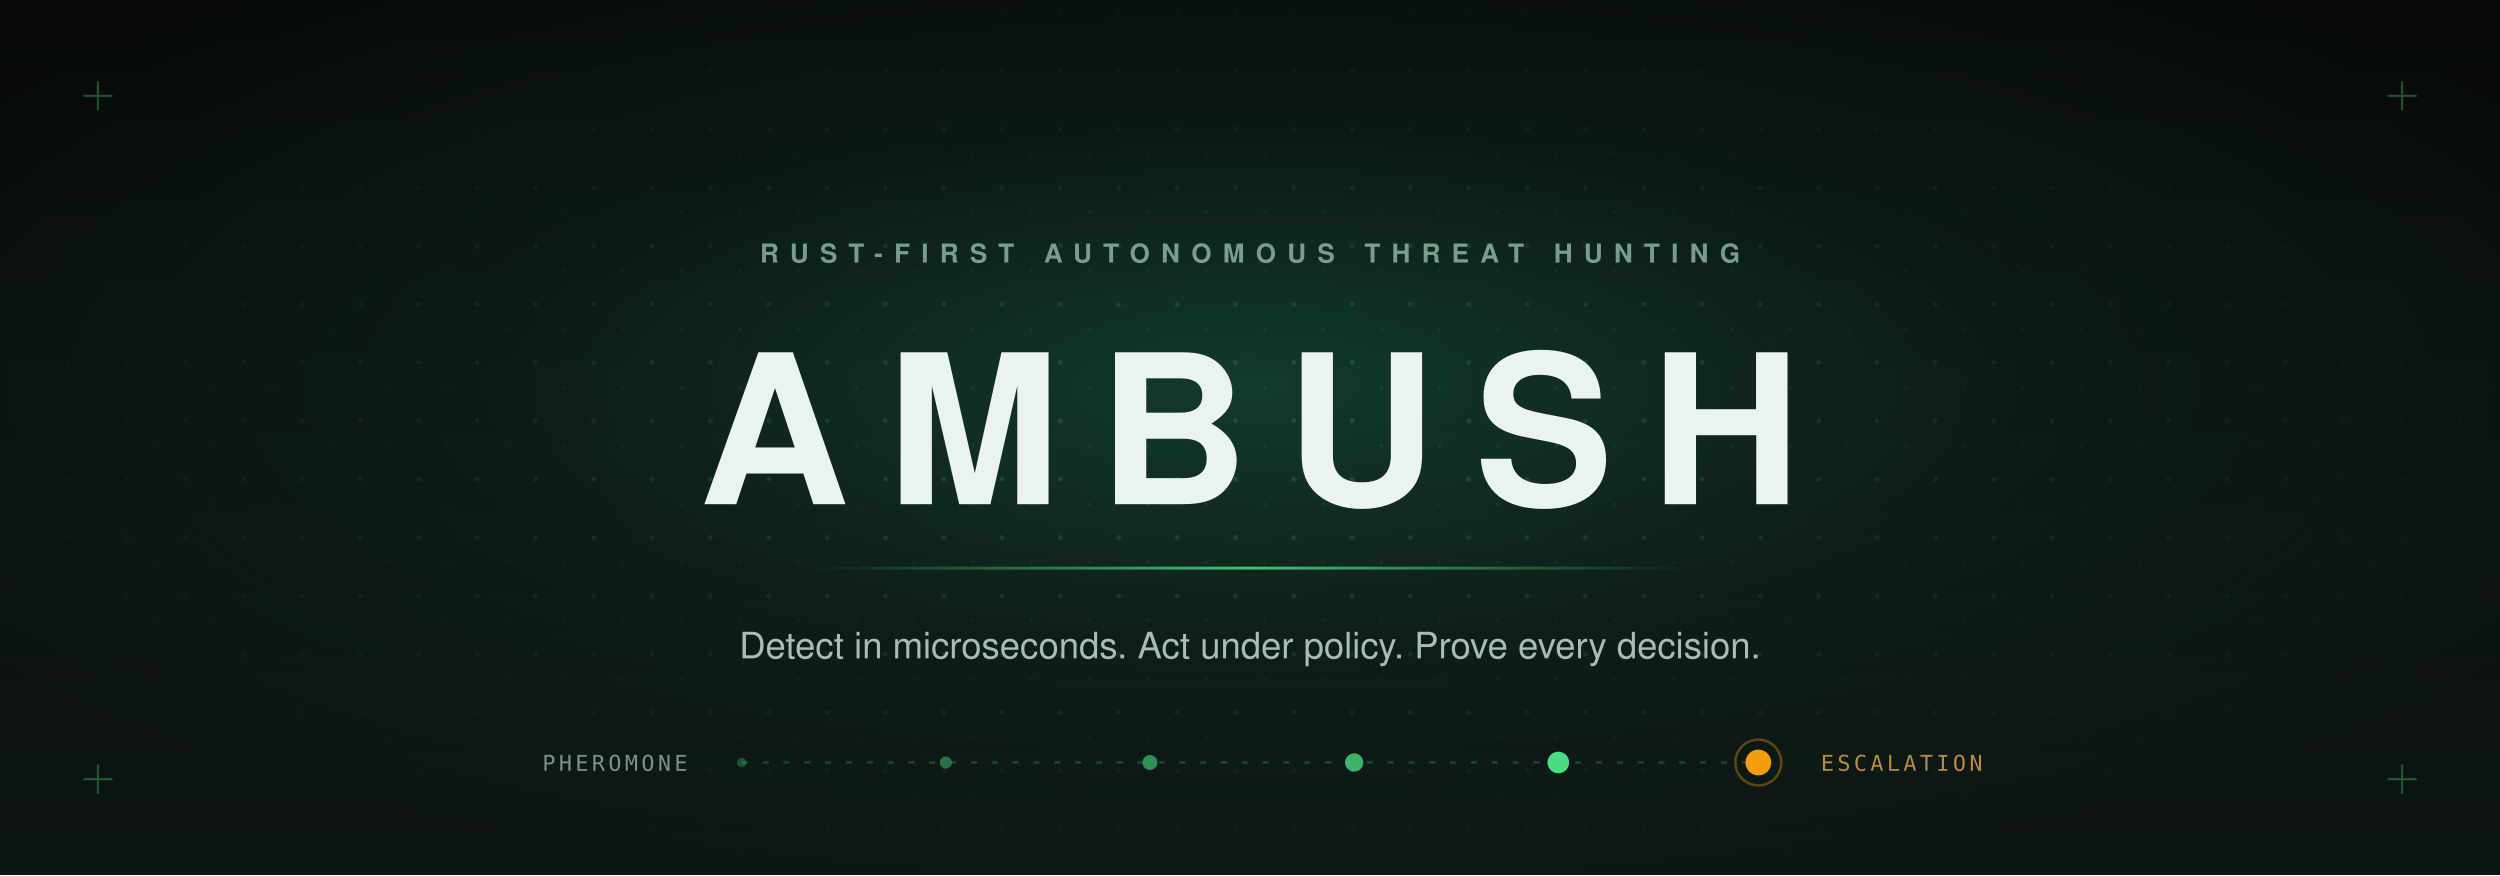
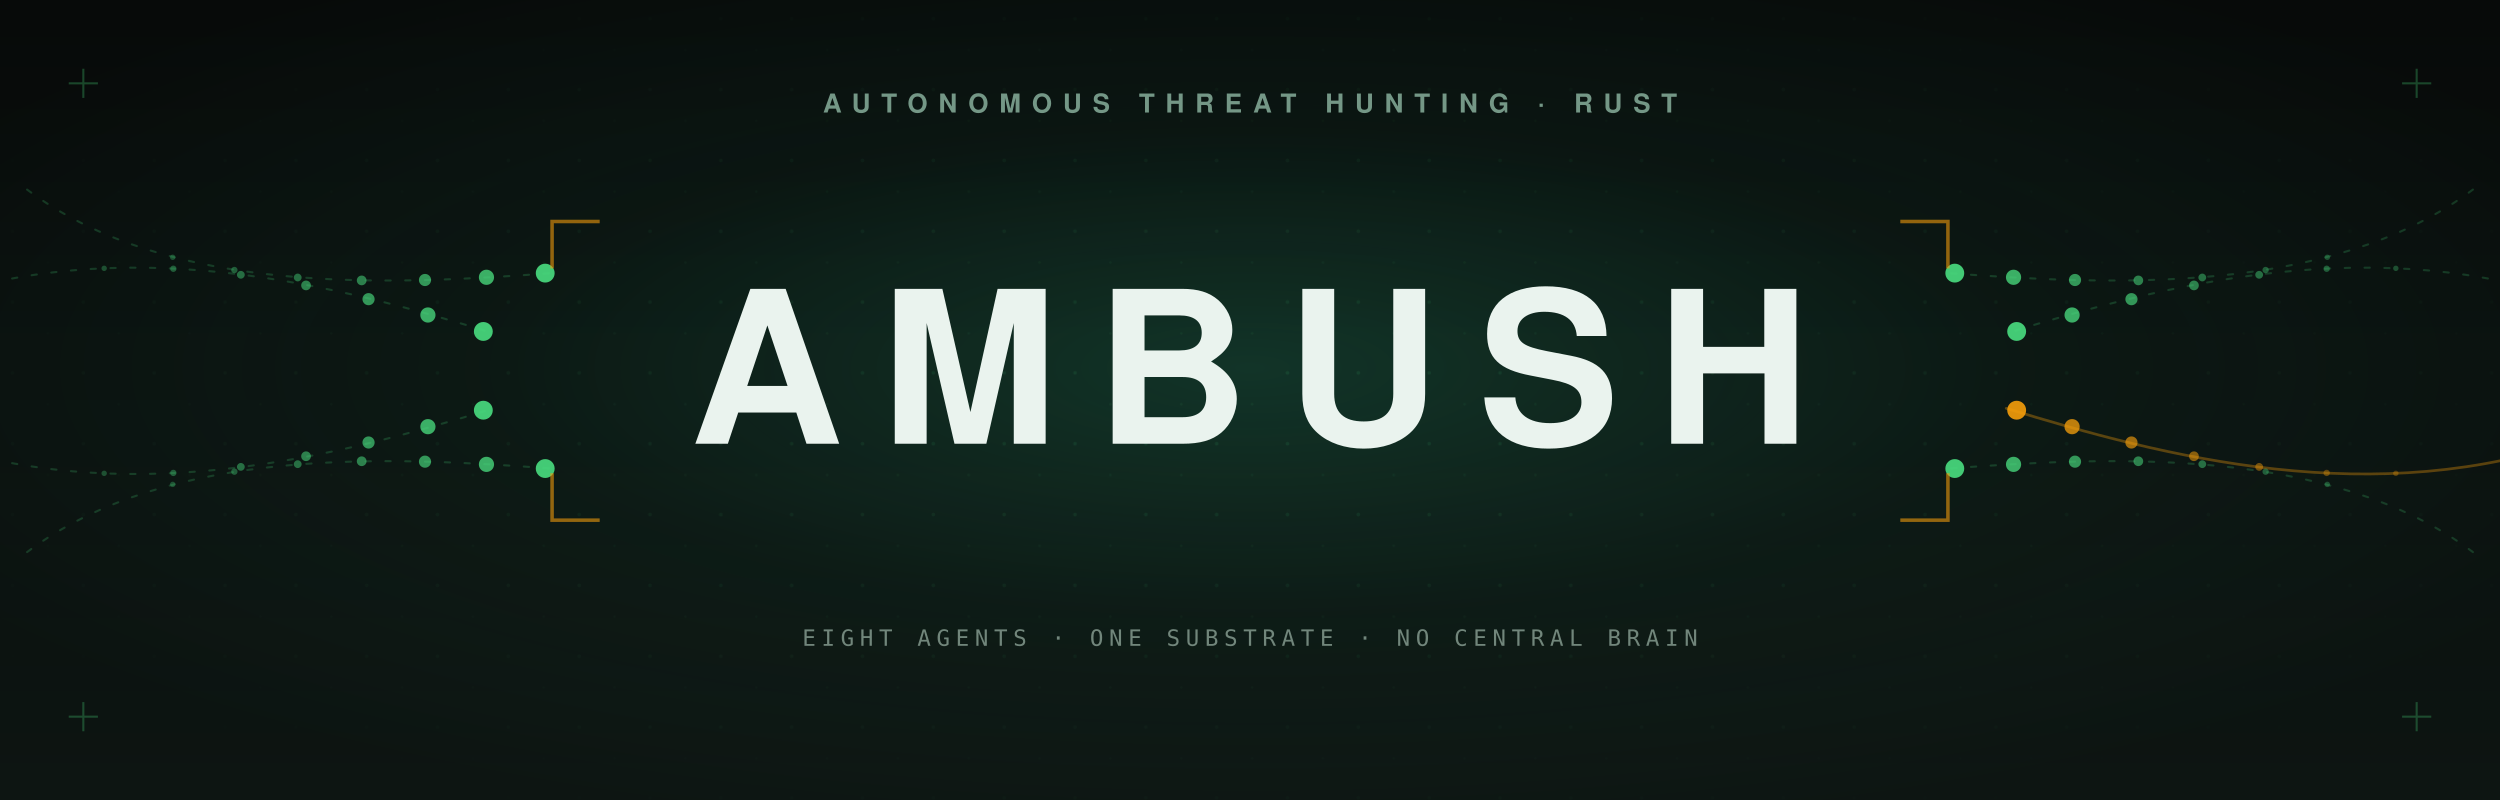
- <svg xmlns="http://www.w3.org/2000/svg" viewBox="0 0 1200 420" width="1200" height="420" role="img" aria-label="Ambush: rust-first autonomous threat hunting. Detect in microseconds, act under policy, prove every decision.">
+ <svg xmlns="http://www.w3.org/2000/svg" viewBox="0 0 1200 384" width="1200" height="384" role="img" aria-label="Ambush: autonomous threat hunting in Rust. Eight detection trails converge from every direction and lock onto a single target.">
  <defs>
    <linearGradient id="h-bg" x1="0" y1="0" x2="0" y2="1">
      <stop offset="0" stop-color="#070a09" />
      <stop offset="1" stop-color="#0d1512" />
    </linearGradient>
-     <radialGradient id="h-glow" cx="50%" cy="44%" r="60%">
-       <stop offset="0" stop-color="#34d399" stop-opacity="0.22" />
-       <stop offset="0.5" stop-color="#34d399" stop-opacity="0.06" />
+     <radialGradient id="h-glow" cx="50%" cy="46%" r="60%">
+       <stop offset="0" stop-color="#34d399" stop-opacity="0.19" />
+       <stop offset="0.5" stop-color="#34d399" stop-opacity="0.05" />
      <stop offset="1" stop-color="#34d399" stop-opacity="0" />
    </radialGradient>
-     <pattern id="h-swarm" width="28" height="28" patternUnits="userSpaceOnUse">
-       <circle cx="5" cy="6" r="1.15" fill="#4ade80" fill-opacity="0.20" />
-       <circle cx="19" cy="18" r="0.75" fill="#4ade80" fill-opacity="0.12" />
+     <pattern id="h-field" width="34" height="34" patternUnits="userSpaceOnUse">
+       <circle cx="6" cy="9" r="0.9" fill="#4ade80" fill-opacity="0.10" />
+       <circle cx="23" cy="24" r="0.6" fill="#4ade80" fill-opacity="0.07" />
    </pattern>
-     <radialGradient id="h-fade" cx="50%" cy="50%" r="54%">
-       <stop offset="0" stop-color="#ffffff" stop-opacity="1" />
-       <stop offset="1" stop-color="#ffffff" stop-opacity="0" />
+     <radialGradient id="h-fade" cx="50%" cy="50%" r="60%">
+       <stop offset="0" stop-color="#fff" stop-opacity="1" />
+       <stop offset="1" stop-color="#fff" stop-opacity="0" />
    </radialGradient>
    <mask id="h-mask">
-       <rect width="1200" height="420" fill="url(#h-fade)" />
+       <rect width="1200" height="384" fill="url(#h-fade)" />
    </mask>
-     <linearGradient id="h-rule" gradientUnits="userSpaceOnUse" x1="390" y1="0" x2="810" y2="0">
-       <stop offset="0" stop-color="#4ade80" stop-opacity="0" />
-       <stop offset="0.5" stop-color="#4ade80" stop-opacity="0.85" />
-       <stop offset="1" stop-color="#4ade80" stop-opacity="0" />
-     </linearGradient>
  </defs>
-   <rect width="1200" height="420" fill="url(#h-bg)" />
-   <rect width="1200" height="420" fill="url(#h-swarm)" mask="url(#h-mask)" />
-   <rect width="1200" height="420" fill="url(#h-glow)" />
-   <g stroke="#4ade80" stroke-opacity="0.34" stroke-width="1">
-     <path d="M40 46 H54 M47 39 V53" />
-     <path d="M1146 46 H1160 M1153 39 V53" />
-     <path d="M40 374 H54 M47 367 V381" />
-     <path d="M1146 374 H1160 M1153 367 V381" />
+   <rect width="1200" height="384" fill="url(#h-bg)" />
+   <rect width="1200" height="384" fill="url(#h-field)" mask="url(#h-mask)" />
+   <rect width="1200" height="384" fill="url(#h-glow)" />
+   <g>
+     <path d="M1187 91 C1119 142 1013 137 934 131" fill="none" stroke="#4ade80" stroke-opacity="0.2" stroke-width="1" stroke-dasharray="2.5 7" stroke-linecap="round" />
+     <circle cx="1117.1" cy="123.5" r="1.30" fill="#4ade80" fill-opacity="0.30" />
+     <circle cx="1087.5" cy="129.6" r="1.53" fill="#4ade80" fill-opacity="0.36" />
+     <circle cx="1057.1" cy="133.2" r="1.87" fill="#4ade80" fill-opacity="0.44" />
+     <circle cx="1026.4" cy="134.6" r="2.33" fill="#4ade80" fill-opacity="0.53" />
+     <circle cx="996.0" cy="134.4" r="2.92" fill="#4ade80" fill-opacity="0.64" />
+     <circle cx="966.5" cy="133.1" r="3.65" fill="#4ade80" fill-opacity="0.76" />
+     <circle cx="938.3" cy="131.1" r="4.53" fill="#4ade80" fill-opacity="0.90" />
+     <circle r="2.1" fill="#4ade80" fill-opacity="0">
+       <animateMotion dur="4.4s" repeatCount="indefinite" keyPoints="0.28;1" keyTimes="0;1" calcMode="linear" path="M1187 91 C1119 142 1013 137 934 131" />
+       <animate attributeName="fill-opacity" values="0;0.9;0" dur="4.4s" repeatCount="indefinite" />
+       <animate attributeName="r" values="1.3;3.0" dur="4.4s" repeatCount="indefinite" />
+     </circle>
+     <path d="M1240 146 C1140 110 1038 137 963 160" fill="none" stroke="#4ade80" stroke-opacity="0.2" stroke-width="1" stroke-dasharray="2.5 7" stroke-linecap="round" />
+     <circle cx="1150.0" cy="128.8" r="1.30" fill="#4ade80" fill-opacity="0.30" />
+     <circle cx="1116.8" cy="129.0" r="1.53" fill="#4ade80" fill-opacity="0.36" />
+     <circle cx="1084.4" cy="131.9" r="1.87" fill="#4ade80" fill-opacity="0.44" />
+     <circle cx="1053.1" cy="137.0" r="2.33" fill="#4ade80" fill-opacity="0.53" />
+     <circle cx="1023.1" cy="143.6" r="2.92" fill="#4ade80" fill-opacity="0.64" />
+     <circle cx="994.6" cy="151.2" r="3.65" fill="#4ade80" fill-opacity="0.76" />
+     <circle cx="968.0" cy="159.1" r="4.53" fill="#4ade80" fill-opacity="0.90" />
+     <circle r="2.1" fill="#4ade80" fill-opacity="0">
+       <animateMotion dur="4.8s" repeatCount="indefinite" keyPoints="0.28;1" keyTimes="0;1" calcMode="linear" path="M1240 146 C1140 110 1038 137 963 160" />
+       <animate attributeName="fill-opacity" values="0;0.9;0" dur="4.8s" repeatCount="indefinite" />
+       <animate attributeName="r" values="1.3;3.0" dur="4.8s" repeatCount="indefinite" />
+     </circle>
+     <path d="M1240 210 C1140 246 1038 219 963 196" fill="none" stroke="#f59e0b" stroke-opacity="0.34" stroke-width="1.3" stroke-dasharray="none" stroke-linecap="round" />
+     <circle cx="1150.0" cy="227.2" r="1.30" fill="#f59e0b" fill-opacity="0.30" />
+     <circle cx="1116.8" cy="227.0" r="1.53" fill="#f59e0b" fill-opacity="0.36" />
+     <circle cx="1084.4" cy="224.1" r="1.87" fill="#f59e0b" fill-opacity="0.44" />
+     <circle cx="1053.1" cy="219.0" r="2.33" fill="#f59e0b" fill-opacity="0.53" />
+     <circle cx="1023.1" cy="212.4" r="2.92" fill="#f59e0b" fill-opacity="0.64" />
+     <circle cx="994.6" cy="204.8" r="3.65" fill="#f59e0b" fill-opacity="0.76" />
+     <circle cx="968.0" cy="196.9" r="4.53" fill="#f59e0b" fill-opacity="0.90" />
+     <circle r="2.1" fill="#f59e0b" fill-opacity="0">
+       <animateMotion dur="5.2s" repeatCount="indefinite" keyPoints="0.28;1" keyTimes="0;1" calcMode="linear" path="M1240 210 C1140 246 1038 219 963 196" />
+       <animate attributeName="fill-opacity" values="0;0.9;0" dur="5.2s" repeatCount="indefinite" />
+       <animate attributeName="r" values="1.3;3.0" dur="5.2s" repeatCount="indefinite" />
+     </circle>
+     <path d="M1187 265 C1119 214 1013 219 934 225" fill="none" stroke="#4ade80" stroke-opacity="0.2" stroke-width="1" stroke-dasharray="2.5 7" stroke-linecap="round" />
+     <circle cx="1117.1" cy="232.5" r="1.30" fill="#4ade80" fill-opacity="0.30" />
+     <circle cx="1087.5" cy="226.4" r="1.53" fill="#4ade80" fill-opacity="0.36" />
+     <circle cx="1057.1" cy="222.8" r="1.87" fill="#4ade80" fill-opacity="0.44" />
+     <circle cx="1026.4" cy="221.4" r="2.33" fill="#4ade80" fill-opacity="0.53" />
+     <circle cx="996.0" cy="221.6" r="2.92" fill="#4ade80" fill-opacity="0.64" />
+     <circle cx="966.5" cy="222.9" r="3.65" fill="#4ade80" fill-opacity="0.76" />
+     <circle cx="938.3" cy="224.9" r="4.53" fill="#4ade80" fill-opacity="0.90" />
+     <circle r="2.1" fill="#4ade80" fill-opacity="0">
+       <animateMotion dur="5.7s" repeatCount="indefinite" keyPoints="0.28;1" keyTimes="0;1" calcMode="linear" path="M1187 265 C1119 214 1013 219 934 225" />
+       <animate attributeName="fill-opacity" values="0;0.9;0" dur="5.7s" repeatCount="indefinite" />
+       <animate attributeName="r" values="1.3;3.0" dur="5.7s" repeatCount="indefinite" />
+     </circle>
+     <path d="M13 265 C81 214 187 219 266 225" fill="none" stroke="#4ade80" stroke-opacity="0.2" stroke-width="1" stroke-dasharray="2.5 7" stroke-linecap="round" />
+     <circle cx="82.9" cy="232.5" r="1.30" fill="#4ade80" fill-opacity="0.30" />
+     <circle cx="112.5" cy="226.4" r="1.53" fill="#4ade80" fill-opacity="0.36" />
+     <circle cx="142.9" cy="222.8" r="1.87" fill="#4ade80" fill-opacity="0.44" />
+     <circle cx="173.6" cy="221.4" r="2.33" fill="#4ade80" fill-opacity="0.53" />
+     <circle cx="204.0" cy="221.6" r="2.92" fill="#4ade80" fill-opacity="0.64" />
+     <circle cx="233.5" cy="222.9" r="3.65" fill="#4ade80" fill-opacity="0.76" />
+     <circle cx="261.7" cy="224.9" r="4.53" fill="#4ade80" fill-opacity="0.90" />
+     <circle r="2.1" fill="#4ade80" fill-opacity="0">
+       <animateMotion dur="6.1s" repeatCount="indefinite" keyPoints="0.28;1" keyTimes="0;1" calcMode="linear" path="M13 265 C81 214 187 219 266 225" />
+       <animate attributeName="fill-opacity" values="0;0.9;0" dur="6.1s" repeatCount="indefinite" />
+       <animate attributeName="r" values="1.3;3.0" dur="6.1s" repeatCount="indefinite" />
+     </circle>
+     <path d="M-40 210 C60 246 162 219 237 196" fill="none" stroke="#4ade80" stroke-opacity="0.2" stroke-width="1" stroke-dasharray="2.5 7" stroke-linecap="round" />
+     <circle cx="50.0" cy="227.2" r="1.30" fill="#4ade80" fill-opacity="0.30" />
+     <circle cx="83.2" cy="227.0" r="1.53" fill="#4ade80" fill-opacity="0.36" />
+     <circle cx="115.6" cy="224.1" r="1.87" fill="#4ade80" fill-opacity="0.44" />
+     <circle cx="146.9" cy="219.0" r="2.33" fill="#4ade80" fill-opacity="0.53" />
+     <circle cx="176.9" cy="212.4" r="2.92" fill="#4ade80" fill-opacity="0.64" />
+     <circle cx="205.4" cy="204.8" r="3.65" fill="#4ade80" fill-opacity="0.76" />
+     <circle cx="232.0" cy="196.9" r="4.53" fill="#4ade80" fill-opacity="0.90" />
+     <circle r="2.1" fill="#4ade80" fill-opacity="0">
+       <animateMotion dur="6.5s" repeatCount="indefinite" keyPoints="0.28;1" keyTimes="0;1" calcMode="linear" path="M-40 210 C60 246 162 219 237 196" />
+       <animate attributeName="fill-opacity" values="0;0.9;0" dur="6.5s" repeatCount="indefinite" />
+       <animate attributeName="r" values="1.3;3.0" dur="6.5s" repeatCount="indefinite" />
+     </circle>
+     <path d="M-40 146 C60 110 162 137 237 160" fill="none" stroke="#4ade80" stroke-opacity="0.2" stroke-width="1" stroke-dasharray="2.5 7" stroke-linecap="round" />
+     <circle cx="50.0" cy="128.8" r="1.30" fill="#4ade80" fill-opacity="0.30" />
+     <circle cx="83.2" cy="129.0" r="1.53" fill="#4ade80" fill-opacity="0.36" />
+     <circle cx="115.6" cy="131.9" r="1.87" fill="#4ade80" fill-opacity="0.44" />
+     <circle cx="146.9" cy="137.0" r="2.33" fill="#4ade80" fill-opacity="0.53" />
+     <circle cx="176.9" cy="143.6" r="2.92" fill="#4ade80" fill-opacity="0.64" />
+     <circle cx="205.4" cy="151.2" r="3.65" fill="#4ade80" fill-opacity="0.76" />
+     <circle cx="232.0" cy="159.1" r="4.53" fill="#4ade80" fill-opacity="0.90" />
+     <circle r="2.1" fill="#4ade80" fill-opacity="0">
+       <animateMotion dur="6.9s" repeatCount="indefinite" keyPoints="0.28;1" keyTimes="0;1" calcMode="linear" path="M-40 146 C60 110 162 137 237 160" />
+       <animate attributeName="fill-opacity" values="0;0.9;0" dur="6.9s" repeatCount="indefinite" />
+       <animate attributeName="r" values="1.3;3.0" dur="6.9s" repeatCount="indefinite" />
+     </circle>
+     <path d="M13 91 C81 142 187 137 266 131" fill="none" stroke="#4ade80" stroke-opacity="0.2" stroke-width="1" stroke-dasharray="2.5 7" stroke-linecap="round" />
+     <circle cx="82.9" cy="123.5" r="1.30" fill="#4ade80" fill-opacity="0.30" />
+     <circle cx="112.5" cy="129.6" r="1.53" fill="#4ade80" fill-opacity="0.36" />
+     <circle cx="142.9" cy="133.2" r="1.87" fill="#4ade80" fill-opacity="0.44" />
+     <circle cx="173.6" cy="134.6" r="2.33" fill="#4ade80" fill-opacity="0.53" />
+     <circle cx="204.0" cy="134.4" r="2.92" fill="#4ade80" fill-opacity="0.64" />
+     <circle cx="233.5" cy="133.1" r="3.65" fill="#4ade80" fill-opacity="0.76" />
+     <circle cx="261.7" cy="131.1" r="4.53" fill="#4ade80" fill-opacity="0.90" />
+     <circle r="2.1" fill="#4ade80" fill-opacity="0">
+       <animateMotion dur="7.3s" repeatCount="indefinite" keyPoints="0.28;1" keyTimes="0;1" calcMode="linear" path="M13 91 C81 142 187 137 266 131" />
+       <animate attributeName="fill-opacity" values="0;0.9;0" dur="7.3s" repeatCount="indefinite" />
+       <animate attributeName="r" values="1.3;3.0" dur="7.3s" repeatCount="indefinite" />
+     </circle>
  </g>
-   <text x="600" y="126" text-anchor="middle" font-family="-apple-system, 'Segoe UI', Helvetica, Arial, sans-serif" font-size="12.5" font-weight="600" letter-spacing="5.4" fill="#8fb8a4" fill-opacity="0.82">RUST-FIRST AUTONOMOUS THREAT HUNTING</text>
-   <text x="600" y="242" text-anchor="middle" font-family="-apple-system, 'Segoe UI', Helvetica, Arial, sans-serif" font-size="100" font-weight="700" letter-spacing="18" fill="#eaf3ee">AMBUSH</text>
-   <rect x="390" y="272" width="420" height="1.4" fill="url(#h-rule)" />
-   <text x="600" y="316" text-anchor="middle" font-family="-apple-system, 'Segoe UI', Helvetica, Arial, sans-serif" font-size="17.5" fill="#a9bdb2">Detect in microseconds. Act under policy. Prove every decision.</text>
-   <g>
-     <path d="M356 366 H844" stroke="#4ade80" stroke-opacity="0.22" stroke-width="1.2" stroke-dasharray="3 7" />
-     <circle cx="356" cy="366" r="2.2" fill="#4ade80" fill-opacity="0.30" />
-     <circle cx="454" cy="366" r="2.9" fill="#4ade80" fill-opacity="0.44" />
-     <circle cx="552" cy="366" r="3.6" fill="#4ade80" fill-opacity="0.60" />
-     <circle cx="650" cy="366" r="4.4" fill="#4ade80" fill-opacity="0.78" />
-     <circle cx="748" cy="366" r="5.2" fill="#4ade80" />
-     <circle cx="844" cy="366" r="6.2" fill="#f59e0b" />
-     <circle cx="844" cy="366" r="11" fill="none" stroke="#f59e0b" stroke-opacity="0.35" stroke-width="1.2" />
+   <g stroke="#f59e0b" stroke-opacity="0.58" stroke-width="1.7" fill="none" stroke-linecap="square">
+     <path d="M287 106.32 H265 V128" />
+     <path d="M287 249.68 H265 V228" />
+     <path d="M913 106.32 H935 V128" />
+     <path d="M913 249.68 H935 V228" />
  </g>
-   <text x="330" y="370" text-anchor="end" font-family="ui-monospace, SFMono-Regular, 'SF Mono', Menlo, Consolas, monospace" font-size="10.5" letter-spacing="1.6" fill="#7c9187">PHEROMONE</text>
-   <text x="874" y="370" font-family="ui-monospace, SFMono-Regular, 'SF Mono', Menlo, Consolas, monospace" font-size="10.5" letter-spacing="1.6" fill="#b98a3f">ESCALATION</text>
+   <g stroke="#4ade80" stroke-opacity="0.28" stroke-width="1">
+     <path d="M33 40 H47 M40 33 V47" />
+     <path d="M1153 40 H1167 M1160 33 V47" />
+     <path d="M33 344 H47 M40 337 V351" />
+     <path d="M1153 344 H1167 M1160 337 V351" />
+   </g>
+   <text x="600" y="54" text-anchor="middle" font-family="-apple-system, 'Segoe UI', Helvetica, Arial, sans-serif" font-size="12.5" font-weight="600" letter-spacing="5.2" fill="#8fb8a4" fill-opacity="0.80">AUTONOMOUS THREAT HUNTING · RUST</text>
+   <text x="600" y="213" text-anchor="middle" font-family="-apple-system, 'Segoe UI', Helvetica, Arial, sans-serif" font-size="102" font-weight="700" letter-spacing="18" fill="#eaf3ee">AMBUSH</text>
+   <text x="600" y="310" text-anchor="middle" font-family="ui-monospace, SFMono-Regular, 'SF Mono', Menlo, Consolas, monospace" font-size="10.8" letter-spacing="2.7" fill="#7c9187" fill-opacity="0.90">EIGHT AGENTS · ONE SUBSTRATE · NO CENTRAL BRAIN</text>
</svg>
